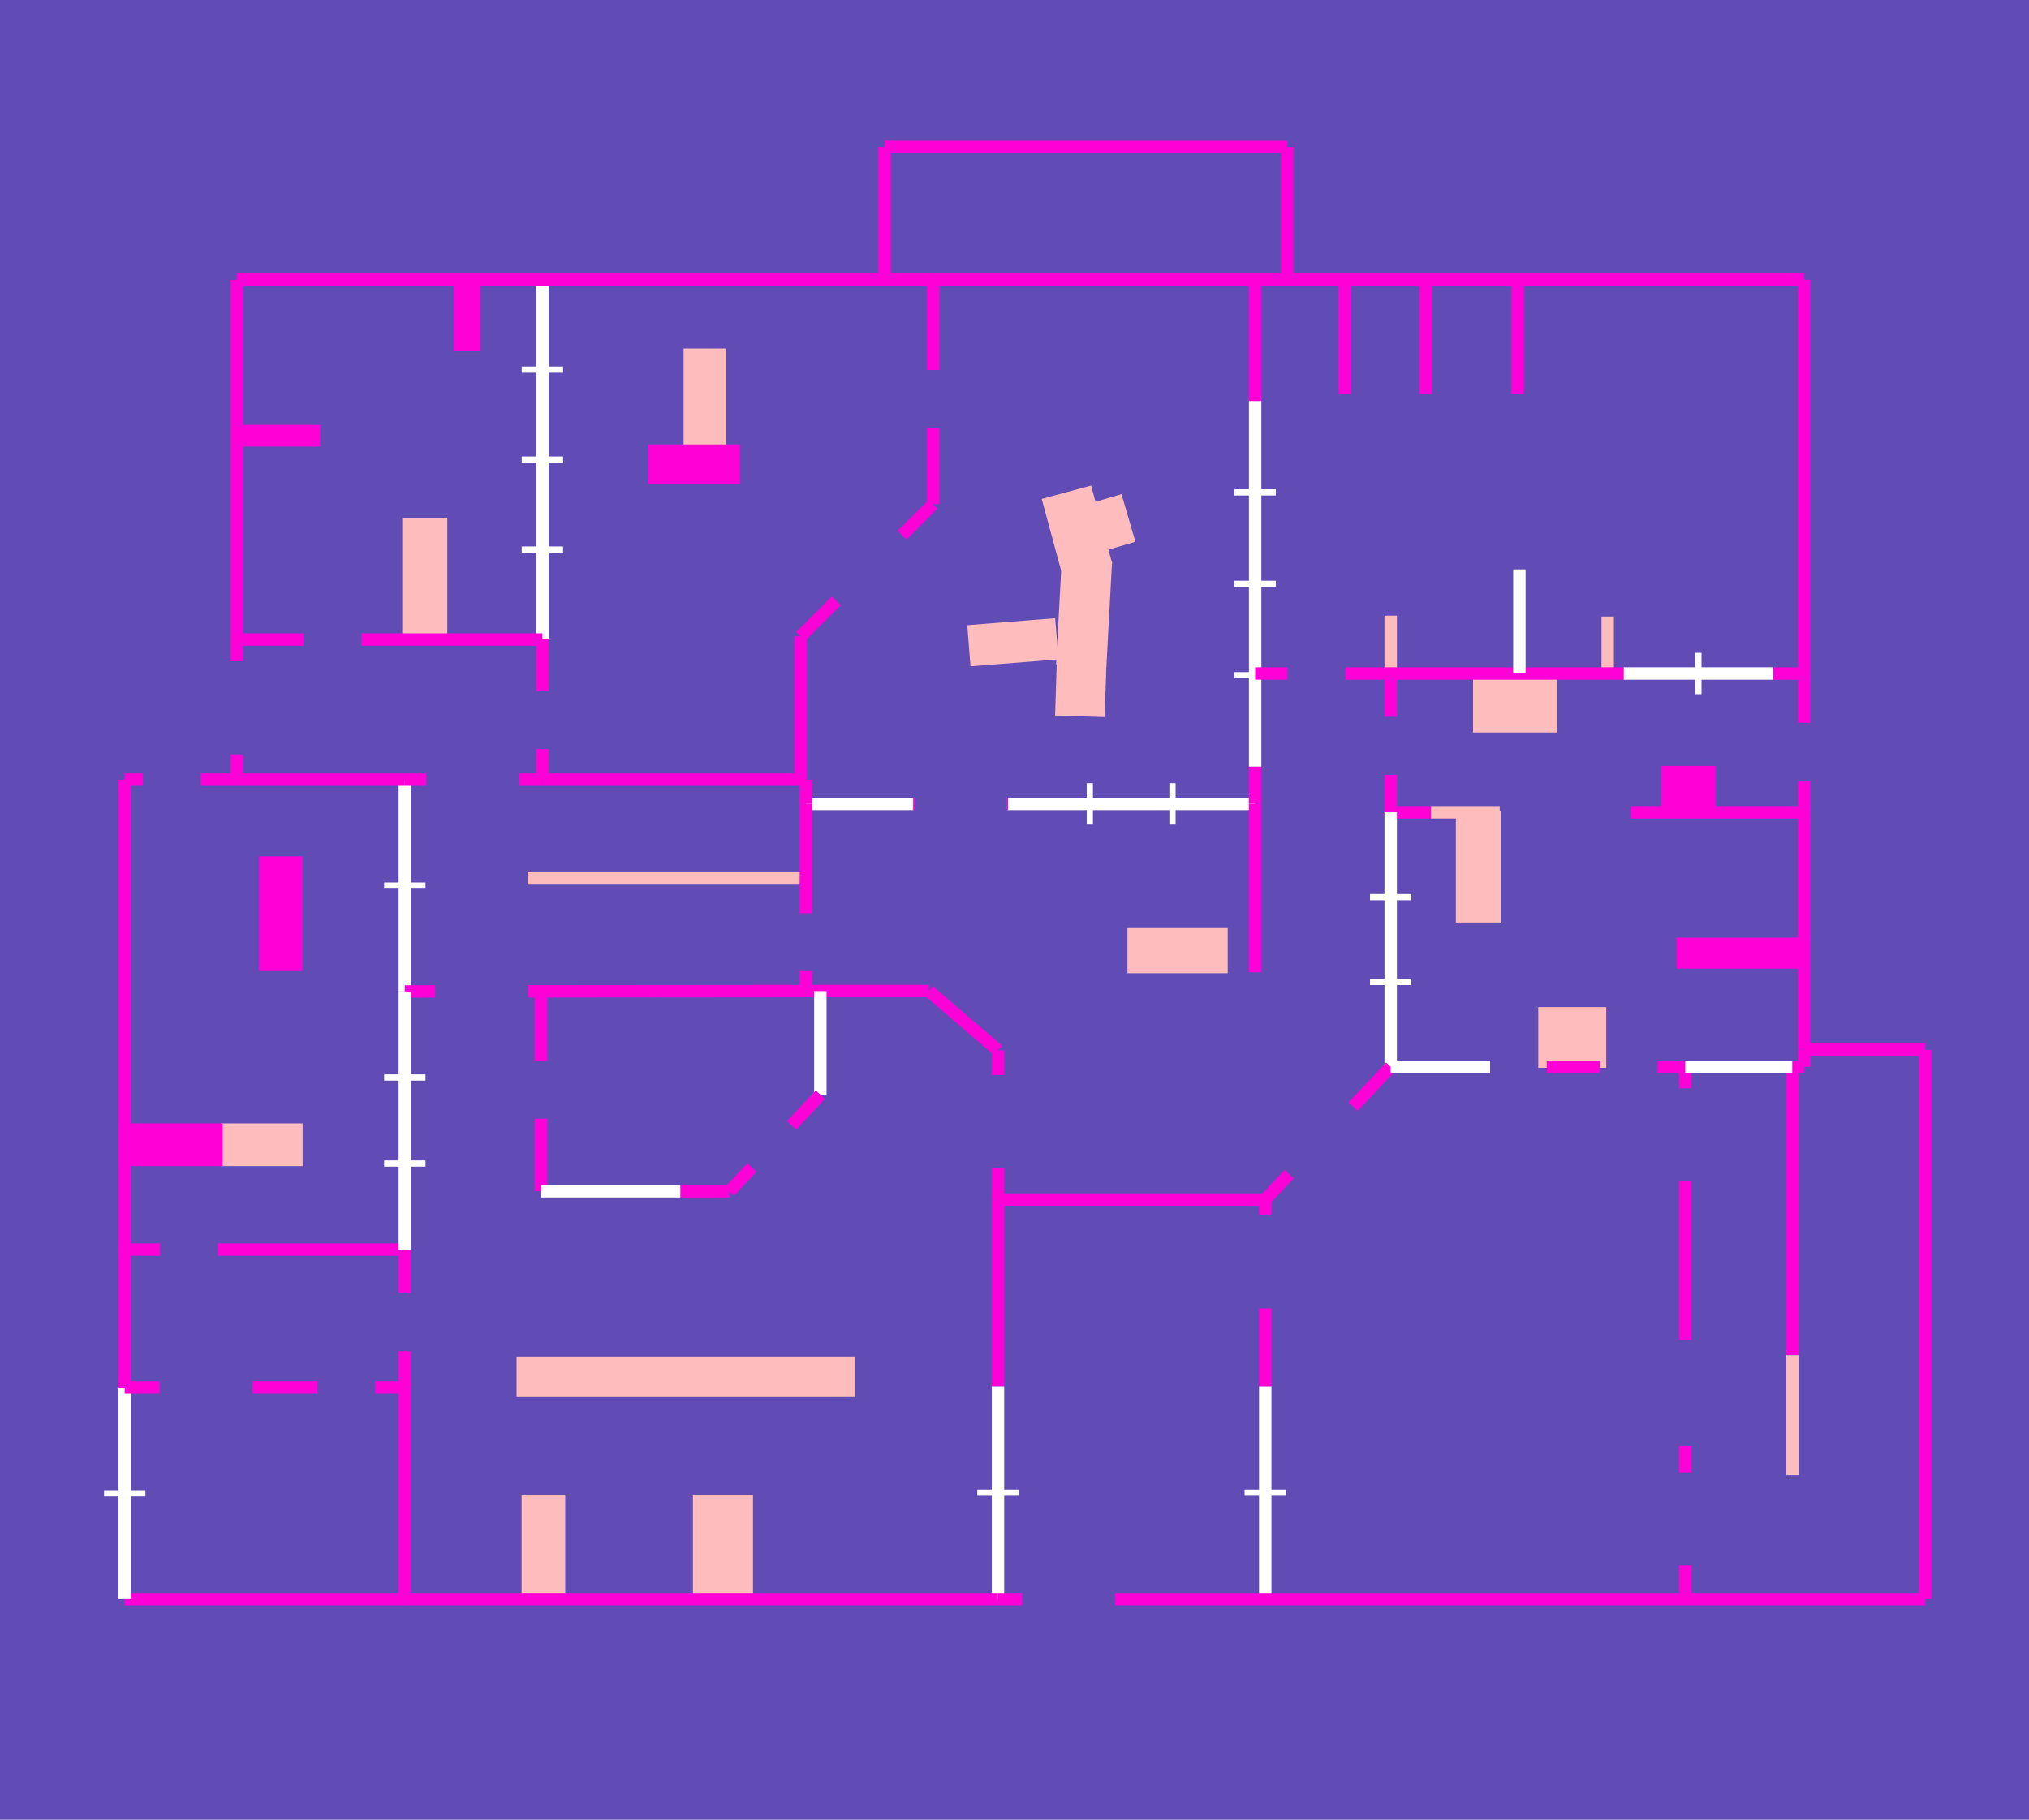
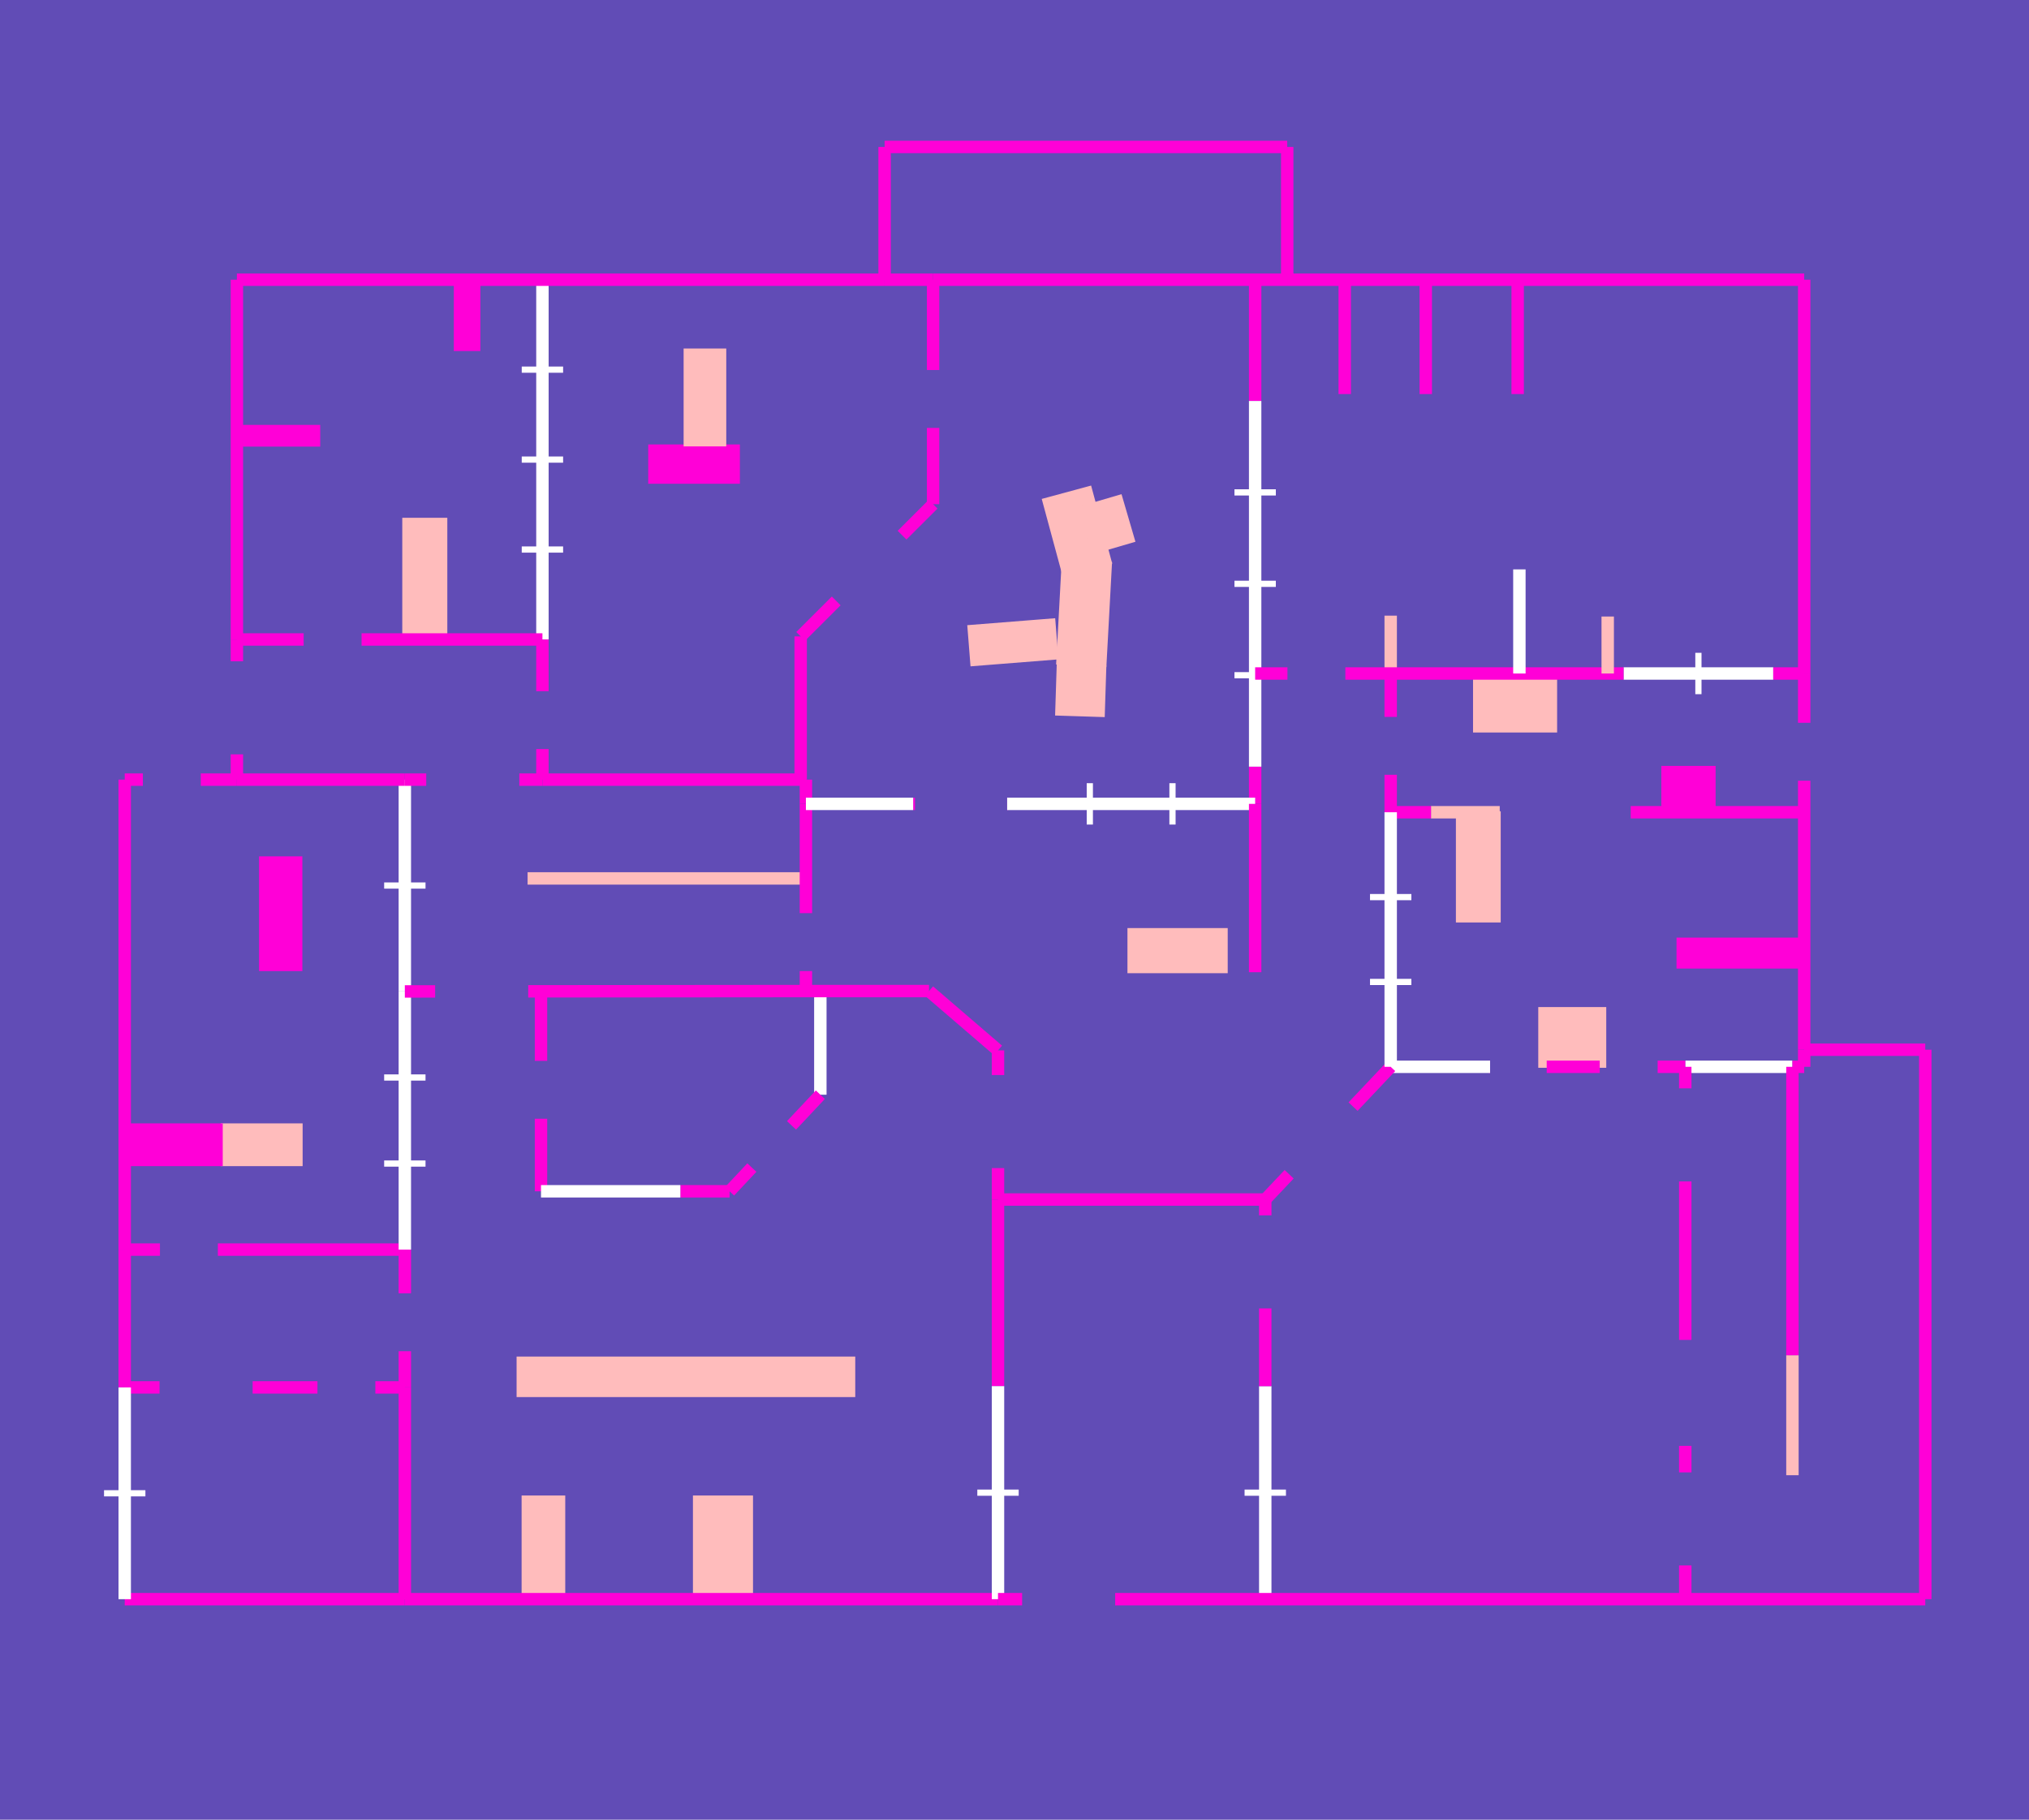
<svg xmlns="http://www.w3.org/2000/svg" viewBox="-377 -377 777 697">
  <rect fill="#614CB6" height="697" width="777" x="-377" y="-377" />
-   <path d="M-193.416,269.863 L-202.838,269.863 L-202.838,242.925 L-193.416,242.925 z" fill="#FF00D7" stroke="#FF00D7" stroke-width="0.75" transform="scale(1, -1)" />
-   <path d="M-99.254,206.386 L-114.834,206.386 L-114.834,243.13 L-99.254,243.13 z" fill="#FFBCBC" stroke="#FFBCBC" stroke-width="0.75" transform="scale(1, -1)" />
-   <path d="M265.394,17.485 L313.915,17.485 L313.915,6.38 L265.394,6.38 z" fill="#FF00D7" stroke="#FF00D7" stroke-width="0.75" transform="scale(1, -1)" />
  <path d="M48.464,161.39 L46.319,121.838 L27.826,122.841 L29.971,162.393 z" fill="#FFBCBC" stroke="#FFBCBC" stroke-width="0.75" transform="scale(1, -1)" />
-   <path d="M22.388,185.631 L40.575,190.551 L48.464,161.39 L30.277,156.47 z" fill="#FFBCBC" stroke="#FFBCBC" stroke-width="0.75" transform="scale(1, -1)" />
-   <path d="M-261.587,5.419 L-277.423,5.419 L-277.423,48.611 L-261.587,48.611 z" fill="#FF00D7" stroke="#FF00D7" stroke-width="0.75" transform="scale(1, -1)" />
-   <path d="M237.735,-9.118 L212.451,-9.118 L212.451,-31.624 L237.735,-31.624 z" fill="#FFBCBC" stroke="#FFBCBC" stroke-width="0.75" transform="scale(1, -1)" />
-   <path d="M259.569,65.878 L279.616,65.878 L279.616,83.256 L259.569,83.256 z" fill="#FF00D7" stroke="#FF00D7" stroke-width="0.75" transform="scale(1, -1)" />
-   <path d="M-4.996,122.172 L-6.187,137.188 L26.738,139.799 L27.929,124.783 z" fill="#FFBCBC" stroke="#FFBCBC" stroke-width="0.75" transform="scale(1, -1)" />
-   <path d="M-292.08,-53.668 L-261.484,-53.668 L-261.484,-69.298 L-292.08,-69.298 z" fill="#FFBCBC" stroke="#FFBCBC" stroke-width="0.75" transform="scale(1, -1)" />
-   <path d="M-160.915,-196.204 L-176.877,-196.204 L-176.877,-235.539 L-160.915,-235.539 z" fill="#FFBCBC" stroke="#FFBCBC" stroke-width="0.75" transform="scale(1, -1)" />
-   <path d="M-222.576,132.058 L-206.076,132.058 L-206.076,178.293 L-222.576,178.293 z" fill="#FFBCBC" stroke="#FFBCBC" stroke-width="0.75" transform="scale(1, -1)" />
-   <path d="M55.131,21.139 L92.773,21.139 L92.773,4.603 L55.131,4.603 z" fill="#FFBCBC" stroke="#FFBCBC" stroke-width="0.75" transform="scale(1, -1)" />
-   <path d="M-128.392,206.386 L-94.039,206.386 L-94.039,192.075 L-128.392,192.075 z" fill="#FF00D7" stroke="#FF00D7" stroke-width="0.75" transform="scale(1, -1)" />
-   <path d="M57.347,169.74 L41.021,164.968 L35.905,182.47 L52.231,187.242 z" fill="#FFBCBC" stroke="#FFBCBC" stroke-width="0.75" transform="scale(1, -1)" />
  <path d="M27.433,103.294 L28.047,122.436 L46.298,121.851 L45.685,102.709 z" fill="#FFBCBC" stroke="#FFBCBC" stroke-width="0.75" transform="scale(1, -1)" />
  <path d="M-286.286,206.316 L-254.744,206.316 L-254.744,213.869 L-286.286,213.869 z" fill="#FF00D7" stroke="#FF00D7" stroke-width="0.75" transform="scale(1, -1)" />
+   <path d="M237.735,-9.118 L212.451,-9.118 L212.451,-31.624 L237.735,-31.624 z" fill="#FFBCBC" stroke="#FFBCBC" stroke-width="0.75" transform="scale(1, -1)" />
+   <path d="M-89.014,-196.204 L-111.264,-196.204 L-111.264,-235.539 L-89.014,-235.539 z" fill="#FFBCBC" stroke="#FFBCBC" stroke-width="0.75" transform="scale(1, -1)" />
+   <path d="M-193.416,269.863 L-202.838,269.863 L-202.838,242.925 L-193.416,242.925 z" fill="#FF00D7" stroke="#FF00D7" stroke-width="0.75" transform="scale(1, -1)" />
+   <path d="M-292.08,-53.668 L-261.484,-53.668 L-261.484,-69.298 L-292.08,-69.298 z" fill="#FFBCBC" stroke="#FFBCBC" stroke-width="0.75" transform="scale(1, -1)" />
+   <path d="M265.394,17.485 L313.915,17.485 L313.915,6.38 L265.394,6.38 z" fill="#FF00D7" stroke="#FF00D7" stroke-width="0.75" transform="scale(1, -1)" />
+   <path d="M218.917,119.027 L187.47,119.027 L187.47,96.802 L218.917,96.802 z" fill="#FFBCBC" stroke="#FFBCBC" stroke-width="0.75" transform="scale(1, -1)" />
+   <path d="M-160.915,-196.204 L-176.877,-196.204 L-176.877,-235.539 L-160.915,-235.539 z" fill="#FFBCBC" stroke="#FFBCBC" stroke-width="0.75" transform="scale(1, -1)" />
+   <path d="M259.569,65.878 L279.616,65.878 L279.616,83.256 L259.569,83.256 z" fill="#FF00D7" stroke="#FF00D7" stroke-width="0.75" transform="scale(1, -1)" />
+   <path d="M22.388,185.631 L40.575,190.551 L48.464,161.39 L30.277,156.47 z" fill="#FFBCBC" stroke="#FFBCBC" stroke-width="0.75" transform="scale(1, -1)" />
+   <path d="M-4.996,122.172 L-6.187,137.188 L26.738,139.799 L27.929,124.783 z" fill="#FFBCBC" stroke="#FFBCBC" stroke-width="0.75" transform="scale(1, -1)" />
+   <path d="M-128.392,206.386 L-94.039,206.386 L-94.039,192.075 L-128.392,192.075 z" fill="#FF00D7" stroke="#FF00D7" stroke-width="0.75" transform="scale(1, -1)" />
+   <path d="M-261.587,5.419 L-277.423,5.419 L-277.423,48.611 L-261.587,48.611 z" fill="#FF00D7" stroke="#FF00D7" stroke-width="0.75" transform="scale(1, -1)" />
+   <path d="M55.131,21.139 L92.773,21.139 L92.773,4.603 L55.131,4.603 z" fill="#FFBCBC" stroke="#FFBCBC" stroke-width="0.75" transform="scale(1, -1)" />
+   <path d="M-222.576,132.058 L-206.076,132.058 L-206.076,178.293 L-222.576,178.293 z" fill="#FFBCBC" stroke="#FFBCBC" stroke-width="0.75" transform="scale(1, -1)" />
+   <path d="M57.347,169.74 L41.021,164.968 L35.905,182.47 L52.231,187.242 z" fill="#FFBCBC" stroke="#FFBCBC" stroke-width="0.75" transform="scale(1, -1)" />
+   <path d="M-99.254,206.386 L-114.834,206.386 L-114.834,243.13 L-99.254,243.13 z" fill="#FFBCBC" stroke="#FFBCBC" stroke-width="0.75" transform="scale(1, -1)" />
  <path d="M180.909,24.038 L197.318,24.038 L197.318,65.878 L180.909,65.878 z" fill="#FFBCBC" stroke="#FFBCBC" stroke-width="0.75" transform="scale(1, -1)" />
-   <path d="M-89.014,-196.204 L-111.264,-196.204 L-111.264,-235.539 L-89.014,-235.539 z" fill="#FFBCBC" stroke="#FFBCBC" stroke-width="0.75" transform="scale(1, -1)" />
  <path d="M-178.797,-142.984 L-49.859,-142.984 L-49.859,-157.753 L-178.797,-157.753 z" fill="#FFBCBC" stroke="#FFBCBC" stroke-width="0.75" transform="scale(1, -1)" />
  <path d="M-329.237,-69.298 L-292.08,-69.298 L-292.08,-53.668 L-329.237,-53.668 z" fill="#FF00D7" stroke="#FF00D7" stroke-width="0.75" transform="scale(1, -1)" />
-   <path d="M218.917,119.027 L187.47,119.027 L187.47,96.802 L218.917,96.802 z" fill="#FFBCBC" stroke="#FFBCBC" stroke-width="0.75" transform="scale(1, -1)" />
-   <path d="M-116.455,-79.306 L-97.608,-79.306 z" fill="none" stroke="#FF00D7" stroke-width="4.752" transform="scale(1, -1)" />
+   <path d="M313.915,119.027 L313.915,100.145 z" fill="none" stroke="#FF00D7" stroke-width="4.752" transform="scale(1, -1)" />
+   <path d="M313.915,77.967 L313.915,-25.081 z" fill="none" stroke="#FF00D7" stroke-width="4.752" transform="scale(1, -1)" />
+   <path d="M5.182,-82.46 L5.182,-70.421 z" fill="none" stroke="#FF00D7" stroke-width="4.752" transform="scale(1, -1)" />
+   <path d="M5.182,-34.778 L5.182,-25.327 z" fill="none" stroke="#FF00D7" stroke-width="4.752" transform="scale(1, -1)" />
+   <path d="M5.182,-82.46 L5.182,-153.95 z" fill="none" stroke="#FF00D7" stroke-width="4.752" transform="scale(1, -1)" />
+   <path d="M103.656,269.863 L103.656,223.411 z" fill="none" stroke="#FF00D7" stroke-width="4.752" transform="scale(1, -1)" />
+   <path d="M8.687,69.09 L9.055,69.09 z" fill="none" stroke="#FF00D7" stroke-width="4.752" transform="scale(1, -1)" />
+   <path d="M-26.589,69.09 L-27.305,69.09 z" fill="none" stroke="#FF00D7" stroke-width="4.752" transform="scale(1, -1)" />
+   <path d="M309.407,-31.624 L268.367,-31.624 z" fill="none" stroke="#FFFFFF" stroke-width="4.752" transform="scale(1, -1)" />
+   <path d="M-62.85,-2.617 L-62.85,-42.309 z" fill="none" stroke="#FFFFFF" stroke-width="4.752" transform="scale(1, -1)" />
+   <path d="M-97.608,-79.306 L-89.074,-70.222 z" fill="none" stroke="#FF00D7" stroke-width="4.752" transform="scale(1, -1)" />
+   <path d="M-73.889,-54.059 L-62.85,-42.309 z" fill="none" stroke="#FF00D7" stroke-width="4.752" transform="scale(1, -1)" />
+   <path d="M247.474,65.878 L313.915,65.878 z" fill="none" stroke="#FF00D7" stroke-width="4.752" transform="scale(1, -1)" />
+   <path d="M313.915,119.027 L313.915,269.863 z" fill="none" stroke="#FF00D7" stroke-width="4.752" transform="scale(1, -1)" />
+   <path d="M-38.241,320.713 L-38.241,269.863 z" fill="none" stroke="#FF00D7" stroke-width="4.752" transform="scale(1, -1)" />
+   <path d="M-329.237,-235.539 L-221.969,-235.539 z" fill="none" stroke="#FF00D7" stroke-width="4.752" transform="scale(1, -1)" />
+   <path d="M-329.237,78.373 L-329.237,-101.643 z" fill="none" stroke="#FF00D7" stroke-width="4.752" transform="scale(1, -1)" />
+   <path d="M313.915,269.863 L115.932,269.863 z" fill="none" stroke="#FF00D7" stroke-width="4.752" transform="scale(1, -1)" />
+   <path d="M155.563,141.184 L155.563,119.027 z" fill="none" stroke="#FFBCBC" stroke-width="4.752" transform="scale(1, -1)" />
+   <path d="M313.915,-31.624 L309.407,-31.624 z" fill="none" stroke="#FF00D7" stroke-width="4.752" transform="scale(1, -1)" />
+   <path d="M168.991,226.063 L168.991,269.863 z" fill="none" stroke="#FF00D7" stroke-width="4.752" transform="scale(1, -1)" />
+   <path d="M107.528,-153.95 L107.528,-235.539 z" fill="none" stroke="#FFFFFF" stroke-width="4.752" transform="scale(1, -1)" />
+   <path d="M99.608,-194.744 L115.449,-194.744 z" fill="none" stroke="#FFFFFF" stroke-width="2.376" transform="scale(1, -1)" />
+   <path d="M197.318,65.878 L170.991,65.878 z" fill="none" stroke="#FFBCBC" stroke-width="4.752" transform="scale(1, -1)" />
+   <path d="M-221.969,-2.759 L-221.969,78.373 z" fill="none" stroke="#FFFFFF" stroke-width="4.752" transform="scale(1, -1)" />
+   <path d="M-214.048,37.807 L-229.889,37.807 z" fill="none" stroke="#FFFFFF" stroke-width="2.376" transform="scale(1, -1)" />
+   <path d="M313.915,-25.081 L360.278,-25.081 z" fill="none" stroke="#FF00D7" stroke-width="4.752" transform="scale(1, -1)" />
+   <path d="M-70.386,78.373 L-169.279,78.373 z" fill="none" stroke="#FF00D7" stroke-width="4.752" transform="scale(1, -1)" />
+   <path d="M-221.969,-154.427 L-221.969,-140.566 z" fill="none" stroke="#FF00D7" stroke-width="4.752" transform="scale(1, -1)" />
+   <path d="M-221.969,-118.388 L-221.969,-101.643 z" fill="none" stroke="#FF00D7" stroke-width="4.752" transform="scale(1, -1)" />
+   <path d="M360.278,-235.539 L360.278,-25.081 z" fill="none" stroke="#FF00D7" stroke-width="4.752" transform="scale(1, -1)" />
+   <path d="M309.407,-188.064 L309.407,-142.095 z" fill="none" stroke="#FFBCBC" stroke-width="4.752" transform="scale(1, -1)" />
+   <path d="M-70.386,133.239 L-56.777,146.827 z" fill="none" stroke="#FF00D7" stroke-width="4.752" transform="scale(1, -1)" />
+   <path d="M-31.553,172.011 L-19.669,183.876 z" fill="none" stroke="#FF00D7" stroke-width="4.752" transform="scale(1, -1)" />
+   <path d="M-19.669,183.876 L-19.669,213.09 z" fill="none" stroke="#FF00D7" stroke-width="4.752" transform="scale(1, -1)" />
+   <path d="M-19.669,235.268 L-19.669,269.863 z" fill="none" stroke="#FF00D7" stroke-width="4.752" transform="scale(1, -1)" />
+   <path d="M-169.279,269.863 L-169.279,132.058 z" fill="none" stroke="#FFFFFF" stroke-width="4.752" transform="scale(1, -1)" />
+   <path d="M-177.2,235.412 L-161.359,235.412 z" fill="none" stroke="#FFFFFF" stroke-width="2.376" transform="scale(1, -1)" />
+   <path d="M-177.2,200.961 L-161.359,200.961 z" fill="none" stroke="#FFFFFF" stroke-width="2.376" transform="scale(1, -1)" />
+   <path d="M-177.2,166.51 L-161.359,166.51 z" fill="none" stroke="#FFFFFF" stroke-width="2.376" transform="scale(1, -1)" />
+   <path d="M-221.969,78.373 L-286.286,78.373 z" fill="none" stroke="#FF00D7" stroke-width="4.752" transform="scale(1, -1)" />
+   <path d="M-286.286,78.373 L-286.286,88.059 z" fill="none" stroke="#FF00D7" stroke-width="4.752" transform="scale(1, -1)" />
+   <path d="M-286.286,123.702 L-286.286,132.058 z" fill="none" stroke="#FF00D7" stroke-width="4.752" transform="scale(1, -1)" />
+   <path d="M103.656,69.09 L103.656,83.346 z" fill="none" stroke="#FF00D7" stroke-width="4.752" transform="scale(1, -1)" />
+   <path d="M137.963,269.863 L137.963,226.063 z" fill="none" stroke="#FF00D7" stroke-width="4.752" transform="scale(1, -1)" />
+   <path d="M-221.969,-235.539 L-221.969,-154.427 z" fill="none" stroke="#FF00D7" stroke-width="4.752" transform="scale(1, -1)" />
+   <path d="M-329.237,-101.643 L-329.237,-154.427 z" fill="none" stroke="#FF00D7" stroke-width="4.752" transform="scale(1, -1)" />
+   <path d="M107.528,-82.46 L5.182,-82.46 z" fill="none" stroke="#FF00D7" stroke-width="4.752" transform="scale(1, -1)" />
+   <path d="M5.182,-25.327 L-21.237,-2.617 z" fill="none" stroke="#FF00D7" stroke-width="4.752" transform="scale(1, -1)" />
+   <path d="M-70.386,133.239 L-70.386,78.373 z" fill="none" stroke="#FF00D7" stroke-width="4.752" transform="scale(1, -1)" />
+   <path d="M155.563,119.027 L155.563,102.406 z" fill="none" stroke="#FF00D7" stroke-width="4.752" transform="scale(1, -1)" />
+   <path d="M155.563,80.228 L155.563,65.878 z" fill="none" stroke="#FF00D7" stroke-width="4.752" transform="scale(1, -1)" />
  <path d="M8.687,69.09 L103.656,69.09 z" fill="none" stroke="#FFFFFF" stroke-width="4.752" transform="scale(1, -1)" />
  <path d="M40.344,61.169 L40.344,77.01 z" fill="none" stroke="#FFFFFF" stroke-width="2.376" transform="scale(1, -1)" />
  <path d="M72,61.169 L72,77.01 z" fill="none" stroke="#FFFFFF" stroke-width="2.376" transform="scale(1, -1)" />
  <path d="M103.656,223.411 L103.656,83.346 z" fill="none" stroke="#FFFFFF" stroke-width="4.752" transform="scale(1, -1)" />
  <path d="M95.735,188.395 L111.576,188.395 z" fill="none" stroke="#FFFFFF" stroke-width="2.376" transform="scale(1, -1)" />
  <path d="M95.735,153.378 L111.576,153.378 z" fill="none" stroke="#FFFFFF" stroke-width="2.376" transform="scale(1, -1)" />
  <path d="M95.735,118.362 L111.576,118.362 z" fill="none" stroke="#FFFFFF" stroke-width="2.376" transform="scale(1, -1)" />
-   <path d="M313.915,-25.081 L313.915,-31.624 z" fill="none" stroke="#FF00D7" stroke-width="4.752" transform="scale(1, -1)" />
-   <path d="M309.407,-142.095 L309.407,-31.624 z" fill="none" stroke="#FF00D7" stroke-width="4.752" transform="scale(1, -1)" />
-   <path d="M-221.969,-154.427 L-221.969,-140.566 z" fill="none" stroke="#FF00D7" stroke-width="4.752" transform="scale(1, -1)" />
-   <path d="M-221.969,-118.388 L-221.969,-101.643 z" fill="none" stroke="#FF00D7" stroke-width="4.752" transform="scale(1, -1)" />
-   <path d="M360.278,-235.539 L360.278,-25.081 z" fill="none" stroke="#FF00D7" stroke-width="4.752" transform="scale(1, -1)" />
-   <path d="M155.563,65.878 L170.991,65.878 z" fill="none" stroke="#FF00D7" stroke-width="4.752" transform="scale(1, -1)" />
-   <path d="M268.367,-176.816 L268.367,-186.977 z" fill="none" stroke="#FF00D7" stroke-width="4.752" transform="scale(1, -1)" />
-   <path d="M268.367,-222.621 L268.367,-235.539 z" fill="none" stroke="#FF00D7" stroke-width="4.752" transform="scale(1, -1)" />
-   <path d="M-286.286,78.373 L-300.112,78.373 z" fill="none" stroke="#FF00D7" stroke-width="4.752" transform="scale(1, -1)" />
-   <path d="M-322.29,78.373 L-329.237,78.373 z" fill="none" stroke="#FF00D7" stroke-width="4.752" transform="scale(1, -1)" />
-   <path d="M-70.386,78.373 L-169.279,78.373 z" fill="none" stroke="#FF00D7" stroke-width="4.752" transform="scale(1, -1)" />
-   <path d="M8.687,69.09 L9.055,69.09 z" fill="none" stroke="#FF00D7" stroke-width="4.752" transform="scale(1, -1)" />
-   <path d="M-26.589,69.09 L-27.305,69.09 z" fill="none" stroke="#FF00D7" stroke-width="4.752" transform="scale(1, -1)" />
-   <path d="M-221.969,-2.759 L-221.969,78.373 z" fill="none" stroke="#FFFFFF" stroke-width="4.752" transform="scale(1, -1)" />
-   <path d="M-214.048,37.807 L-229.889,37.807 z" fill="none" stroke="#FFFFFF" stroke-width="2.376" transform="scale(1, -1)" />
-   <path d="M168.991,226.063 L168.991,269.863 z" fill="none" stroke="#FF00D7" stroke-width="4.752" transform="scale(1, -1)" />
-   <path d="M-329.237,-235.539 L-221.969,-235.539 z" fill="none" stroke="#FF00D7" stroke-width="4.752" transform="scale(1, -1)" />
-   <path d="M-221.969,-101.643 L-293.573,-101.643 z" fill="none" stroke="#FF00D7" stroke-width="4.752" transform="scale(1, -1)" />
-   <path d="M-315.751,-101.643 L-329.237,-101.643 z" fill="none" stroke="#FF00D7" stroke-width="4.752" transform="scale(1, -1)" />
-   <path d="M-174.962,40.534 L-68.382,40.534 z" fill="none" stroke="#FFBCBC" stroke-width="4.752" transform="scale(1, -1)" />
+   <path d="M-38.241,320.713 L115.932,320.713 z" fill="none" stroke="#FF00D7" stroke-width="4.752" transform="scale(1, -1)" />
+   <path d="M244.74,119.027 L302.063,119.027 z" fill="none" stroke="#FFFFFF" stroke-width="4.752" transform="scale(1, -1)" />
+   <path d="M273.401,111.107 L273.401,126.948 z" fill="none" stroke="#FFFFFF" stroke-width="2.376" transform="scale(1, -1)" />
+   <path d="M103.656,4.603 L103.656,69.09 z" fill="none" stroke="#FF00D7" stroke-width="4.752" transform="scale(1, -1)" />
+   <path d="M-19.669,269.863 L-38.241,269.863 z" fill="none" stroke="#FF00D7" stroke-width="4.752" transform="scale(1, -1)" />
+   <path d="M-169.279,78.373 L-178.127,78.373 z" fill="none" stroke="#FF00D7" stroke-width="4.752" transform="scale(1, -1)" />
+   <path d="M-213.77,78.373 L-221.969,78.373 z" fill="none" stroke="#FF00D7" stroke-width="4.752" transform="scale(1, -1)" />
+   <path d="M-329.237,-154.427 L-315.902,-154.427 z" fill="none" stroke="#FF00D7" stroke-width="4.752" transform="scale(1, -1)" />
+   <path d="M-280.258,-154.427 L-255.436,-154.427 z" fill="none" stroke="#FF00D7" stroke-width="4.752" transform="scale(1, -1)" />
+   <path d="M-233.258,-154.427 L-221.969,-154.427 z" fill="none" stroke="#FF00D7" stroke-width="4.752" transform="scale(1, -1)" />
  <path d="M268.367,-31.624 L257.789,-31.624 z" fill="none" stroke="#FF00D7" stroke-width="4.752" transform="scale(1, -1)" />
  <path d="M235.611,-31.624 L215.309,-31.624 z" fill="none" stroke="#FF00D7" stroke-width="4.752" transform="scale(1, -1)" />
  <path d="M193.131,-31.624 L193.621,-31.624 z" fill="none" stroke="#FF00D7" stroke-width="4.752" transform="scale(1, -1)" />
-   <path d="M115.932,320.713 L115.932,269.863 z" fill="none" stroke="#FF00D7" stroke-width="4.752" transform="scale(1, -1)" />
-   <path d="M103.656,69.09 L103.656,83.346 z" fill="none" stroke="#FF00D7" stroke-width="4.752" transform="scale(1, -1)" />
  <path d="M268.367,-31.624 L268.367,-39.88 z" fill="none" stroke="#FF00D7" stroke-width="4.752" transform="scale(1, -1)" />
  <path d="M268.367,-75.524 L268.367,-136.231 z" fill="none" stroke="#FF00D7" stroke-width="4.752" transform="scale(1, -1)" />
+   <path d="M-21.237,-2.617 L-68.382,-2.617 z" fill="none" stroke="#FF00D7" stroke-width="4.752" transform="scale(1, -1)" />
+   <path d="M302.063,119.027 L313.915,119.027 z" fill="none" stroke="#FF00D7" stroke-width="4.752" transform="scale(1, -1)" />
+   <path d="M-286.286,78.373 L-300.112,78.373 z" fill="none" stroke="#FF00D7" stroke-width="4.752" transform="scale(1, -1)" />
+   <path d="M-322.29,78.373 L-329.237,78.373 z" fill="none" stroke="#FF00D7" stroke-width="4.752" transform="scale(1, -1)" />
+   <path d="M-38.241,269.863 L-286.286,269.863 z" fill="none" stroke="#FF00D7" stroke-width="4.752" transform="scale(1, -1)" />
  <path d="M-169.825,-2.759 L-169.825,-29.345 z" fill="none" stroke="#FF00D7" stroke-width="4.752" transform="scale(1, -1)" />
  <path d="M-169.825,-51.523 L-169.825,-79.306 z" fill="none" stroke="#FF00D7" stroke-width="4.752" transform="scale(1, -1)" />
-   <path d="M-70.386,133.239 L-56.777,146.827 z" fill="none" stroke="#FF00D7" stroke-width="4.752" transform="scale(1, -1)" />
-   <path d="M-31.553,172.011 L-19.669,183.876 z" fill="none" stroke="#FF00D7" stroke-width="4.752" transform="scale(1, -1)" />
-   <path d="M309.407,-31.624 L268.367,-31.624 z" fill="none" stroke="#FFFFFF" stroke-width="4.752" transform="scale(1, -1)" />
-   <path d="M-70.386,133.239 L-70.386,78.373 z" fill="none" stroke="#FF00D7" stroke-width="4.752" transform="scale(1, -1)" />
-   <path d="M-169.279,269.863 L-169.279,132.058 z" fill="none" stroke="#FFFFFF" stroke-width="4.752" transform="scale(1, -1)" />
-   <path d="M-177.2,235.412 L-161.359,235.412 z" fill="none" stroke="#FFFFFF" stroke-width="2.376" transform="scale(1, -1)" />
-   <path d="M-177.2,200.961 L-161.359,200.961 z" fill="none" stroke="#FFFFFF" stroke-width="2.376" transform="scale(1, -1)" />
-   <path d="M-177.2,166.51 L-161.359,166.51 z" fill="none" stroke="#FFFFFF" stroke-width="2.376" transform="scale(1, -1)" />
+   <path d="M-116.455,-79.306 L-97.608,-79.306 z" fill="none" stroke="#FF00D7" stroke-width="4.752" transform="scale(1, -1)" />
+   <path d="M-286.286,132.058 L-260.717,132.058 z" fill="none" stroke="#FF00D7" stroke-width="4.752" transform="scale(1, -1)" />
+   <path d="M-238.539,132.058 L-169.279,132.058 z" fill="none" stroke="#FF00D7" stroke-width="4.752" transform="scale(1, -1)" />
+   <path d="M313.915,-25.081 L313.915,-31.624 z" fill="none" stroke="#FF00D7" stroke-width="4.752" transform="scale(1, -1)" />
+   <path d="M-70.386,78.373 L-68.382,78.373 z" fill="none" stroke="#FF00D7" stroke-width="4.752" transform="scale(1, -1)" />
+   <path d="M-68.382,78.373 L-68.382,69.09 z" fill="none" stroke="#FF00D7" stroke-width="4.752" transform="scale(1, -1)" />
+   <path d="M115.932,269.863 L-19.669,269.863 z" fill="none" stroke="#FF00D7" stroke-width="4.752" transform="scale(1, -1)" />
+   <path d="M103.656,119.027 L116.024,119.027 z" fill="none" stroke="#FF00D7" stroke-width="4.752" transform="scale(1, -1)" />
+   <path d="M138.202,119.027 L244.74,119.027 z" fill="none" stroke="#FF00D7" stroke-width="4.752" transform="scale(1, -1)" />
+   <path d="M268.367,-176.816 L268.367,-186.977 z" fill="none" stroke="#FF00D7" stroke-width="4.752" transform="scale(1, -1)" />
+   <path d="M268.367,-222.621 L268.367,-235.539 z" fill="none" stroke="#FF00D7" stroke-width="4.752" transform="scale(1, -1)" />
+   <path d="M-174.962,40.534 L-68.382,40.534 z" fill="none" stroke="#FFBCBC" stroke-width="4.752" transform="scale(1, -1)" />
+   <path d="M-221.969,-101.643 L-293.573,-101.643 z" fill="none" stroke="#FF00D7" stroke-width="4.752" transform="scale(1, -1)" />
+   <path d="M-315.751,-101.643 L-329.237,-101.643 z" fill="none" stroke="#FF00D7" stroke-width="4.752" transform="scale(1, -1)" />
+   <path d="M204.845,158.904 L204.845,119.027 z" fill="none" stroke="#FFFFFF" stroke-width="4.752" transform="scale(1, -1)" />
+   <path d="M-68.382,69.09 L-68.382,27.23 z" fill="none" stroke="#FF00D7" stroke-width="4.752" transform="scale(1, -1)" />
+   <path d="M-68.382,5.052 L-68.382,-2.617 z" fill="none" stroke="#FF00D7" stroke-width="4.752" transform="scale(1, -1)" />
+   <path d="M193.621,-31.624 L155.563,-31.624 z" fill="none" stroke="#FFFFFF" stroke-width="4.752" transform="scale(1, -1)" />
+   <path d="M204.186,269.863 L204.186,226.063 z" fill="none" stroke="#FF00D7" stroke-width="4.752" transform="scale(1, -1)" />
+   <path d="M-169.825,-79.306 L-116.455,-79.306 z" fill="none" stroke="#FFFFFF" stroke-width="4.752" transform="scale(1, -1)" />
+   <path d="M115.932,320.713 L115.932,269.863 z" fill="none" stroke="#FF00D7" stroke-width="4.752" transform="scale(1, -1)" />
+   <path d="M-221.969,-101.643 L-221.969,-2.759 z" fill="none" stroke="#FFFFFF" stroke-width="4.752" transform="scale(1, -1)" />
+   <path d="M-214.048,-68.682 L-229.889,-68.682 z" fill="none" stroke="#FFFFFF" stroke-width="2.376" transform="scale(1, -1)" />
+   <path d="M-214.048,-35.72 L-229.889,-35.72 z" fill="none" stroke="#FFFFFF" stroke-width="2.376" transform="scale(1, -1)" />
+   <path d="M155.563,65.878 L170.991,65.878 z" fill="none" stroke="#FF00D7" stroke-width="4.752" transform="scale(1, -1)" />
+   <path d="M-221.969,-235.539 L5.182,-235.539 z" fill="none" stroke="#FF00D7" stroke-width="4.752" transform="scale(1, -1)" />
+   <path d="M155.563,-31.624 L141.153,-46.874 z" fill="none" stroke="#FF00D7" stroke-width="4.752" transform="scale(1, -1)" />
+   <path d="M116.673,-72.782 L107.528,-82.46 z" fill="none" stroke="#FF00D7" stroke-width="4.752" transform="scale(1, -1)" />
+   <path d="M-221.969,-2.759 L-210.368,-2.748 z" fill="none" stroke="#FF00D7" stroke-width="4.752" transform="scale(1, -1)" />
+   <path d="M-174.724,-2.715 L-68.382,-2.617 z" fill="none" stroke="#FF00D7" stroke-width="4.752" transform="scale(1, -1)" />
+   <path d="M309.407,-142.095 L309.407,-31.624 z" fill="none" stroke="#FF00D7" stroke-width="4.752" transform="scale(1, -1)" />
  <path d="M-329.237,-235.539 L-329.237,-154.427 z" fill="none" stroke="#FFFFFF" stroke-width="4.752" transform="scale(1, -1)" />
  <path d="M-321.316,-194.983 L-337.158,-194.983 z" fill="none" stroke="#FFFFFF" stroke-width="2.376" transform="scale(1, -1)" />
-   <path d="M137.963,269.863 L137.963,226.063 z" fill="none" stroke="#FF00D7" stroke-width="4.752" transform="scale(1, -1)" />
-   <path d="M107.528,-153.95 L107.528,-235.539 z" fill="none" stroke="#FFFFFF" stroke-width="4.752" transform="scale(1, -1)" />
-   <path d="M99.608,-194.744 L115.449,-194.744 z" fill="none" stroke="#FFFFFF" stroke-width="2.376" transform="scale(1, -1)" />
-   <path d="M-27.305,69.09 L-68.382,69.09 z" fill="none" stroke="#FFFFFF" stroke-width="4.752" transform="scale(1, -1)" />
+   <path d="M5.182,-153.95 L5.182,-235.539 z" fill="none" stroke="#FFFFFF" stroke-width="4.752" transform="scale(1, -1)" />
+   <path d="M-2.739,-194.744 L13.103,-194.744 z" fill="none" stroke="#FFFFFF" stroke-width="2.376" transform="scale(1, -1)" />
+   <path d="M107.528,-82.46 L107.528,-88.522 z" fill="none" stroke="#FF00D7" stroke-width="4.752" transform="scale(1, -1)" />
+   <path d="M107.528,-124.165 L107.528,-153.95 z" fill="none" stroke="#FF00D7" stroke-width="4.752" transform="scale(1, -1)" />
  <path d="M155.563,-31.624 L155.563,65.878 z" fill="none" stroke="#FFFFFF" stroke-width="4.752" transform="scale(1, -1)" />
  <path d="M163.484,0.877 L147.643,0.877 z" fill="none" stroke="#FFFFFF" stroke-width="2.376" transform="scale(1, -1)" />
  <path d="M163.484,33.377 L147.643,33.377 z" fill="none" stroke="#FFFFFF" stroke-width="2.376" transform="scale(1, -1)" />
-   <path d="M313.915,-31.624 L309.407,-31.624 z" fill="none" stroke="#FF00D7" stroke-width="4.752" transform="scale(1, -1)" />
-   <path d="M5.182,-82.46 L5.182,-70.421 z" fill="none" stroke="#FF00D7" stroke-width="4.752" transform="scale(1, -1)" />
-   <path d="M5.182,-34.778 L5.182,-25.327 z" fill="none" stroke="#FF00D7" stroke-width="4.752" transform="scale(1, -1)" />
-   <path d="M155.563,-31.624 L141.153,-46.874 z" fill="none" stroke="#FF00D7" stroke-width="4.752" transform="scale(1, -1)" />
-   <path d="M116.673,-72.782 L107.528,-82.46 z" fill="none" stroke="#FF00D7" stroke-width="4.752" transform="scale(1, -1)" />
-   <path d="M-21.237,-2.617 L-68.382,-2.617 z" fill="none" stroke="#FF00D7" stroke-width="4.752" transform="scale(1, -1)" />
-   <path d="M155.563,141.184 L155.563,119.027 z" fill="none" stroke="#FFBCBC" stroke-width="4.752" transform="scale(1, -1)" />
-   <path d="M155.563,119.027 L155.563,102.406 z" fill="none" stroke="#FF00D7" stroke-width="4.752" transform="scale(1, -1)" />
-   <path d="M155.563,80.228 L155.563,65.878 z" fill="none" stroke="#FF00D7" stroke-width="4.752" transform="scale(1, -1)" />
-   <path d="M197.318,65.878 L170.991,65.878 z" fill="none" stroke="#FFBCBC" stroke-width="4.752" transform="scale(1, -1)" />
-   <path d="M115.932,269.863 L-19.669,269.863 z" fill="none" stroke="#FF00D7" stroke-width="4.752" transform="scale(1, -1)" />
-   <path d="M204.186,269.863 L204.186,226.063 z" fill="none" stroke="#FF00D7" stroke-width="4.752" transform="scale(1, -1)" />
-   <path d="M-68.382,69.09 L-68.382,27.23 z" fill="none" stroke="#FF00D7" stroke-width="4.752" transform="scale(1, -1)" />
-   <path d="M-68.382,5.052 L-68.382,-2.617 z" fill="none" stroke="#FF00D7" stroke-width="4.752" transform="scale(1, -1)" />
-   <path d="M-329.237,78.373 L-329.237,-101.643 z" fill="none" stroke="#FF00D7" stroke-width="4.752" transform="scale(1, -1)" />
-   <path d="M-19.669,183.876 L-19.669,213.09 z" fill="none" stroke="#FF00D7" stroke-width="4.752" transform="scale(1, -1)" />
-   <path d="M-19.669,235.268 L-19.669,269.863 z" fill="none" stroke="#FF00D7" stroke-width="4.752" transform="scale(1, -1)" />
-   <path d="M244.74,119.027 L302.063,119.027 z" fill="none" stroke="#FFFFFF" stroke-width="4.752" transform="scale(1, -1)" />
-   <path d="M273.401,111.107 L273.401,126.948 z" fill="none" stroke="#FFFFFF" stroke-width="2.376" transform="scale(1, -1)" />
-   <path d="M-62.85,-2.617 L-62.85,-42.309 z" fill="none" stroke="#FFFFFF" stroke-width="4.752" transform="scale(1, -1)" />
-   <path d="M-329.237,-154.427 L-315.902,-154.427 z" fill="none" stroke="#FF00D7" stroke-width="4.752" transform="scale(1, -1)" />
-   <path d="M-280.258,-154.427 L-255.436,-154.427 z" fill="none" stroke="#FF00D7" stroke-width="4.752" transform="scale(1, -1)" />
-   <path d="M-233.258,-154.427 L-221.969,-154.427 z" fill="none" stroke="#FF00D7" stroke-width="4.752" transform="scale(1, -1)" />
-   <path d="M-221.969,-2.759 L-210.368,-2.748 z" fill="none" stroke="#FF00D7" stroke-width="4.752" transform="scale(1, -1)" />
-   <path d="M-174.724,-2.715 L-68.382,-2.617 z" fill="none" stroke="#FF00D7" stroke-width="4.752" transform="scale(1, -1)" />
-   <path d="M5.182,-153.95 L5.182,-235.539 z" fill="none" stroke="#FFFFFF" stroke-width="4.752" transform="scale(1, -1)" />
-   <path d="M-2.739,-194.744 L13.103,-194.744 z" fill="none" stroke="#FFFFFF" stroke-width="2.376" transform="scale(1, -1)" />
-   <path d="M-38.241,269.863 L-286.286,269.863 z" fill="none" stroke="#FF00D7" stroke-width="4.752" transform="scale(1, -1)" />
-   <path d="M-97.608,-79.306 L-89.074,-70.222 z" fill="none" stroke="#FF00D7" stroke-width="4.752" transform="scale(1, -1)" />
-   <path d="M-73.889,-54.059 L-62.85,-42.309 z" fill="none" stroke="#FF00D7" stroke-width="4.752" transform="scale(1, -1)" />
+   <path d="M-286.286,269.863 L-286.286,132.058 z" fill="none" stroke="#FF00D7" stroke-width="4.752" transform="scale(1, -1)" />
+   <path d="M360.278,-235.539 L50.06,-235.539 z" fill="none" stroke="#FF00D7" stroke-width="4.752" transform="scale(1, -1)" />
+   <path d="M14.417,-235.539 L5.182,-235.539 z" fill="none" stroke="#FF00D7" stroke-width="4.752" transform="scale(1, -1)" />
  <path d="M238.669,119.027 L238.669,140.852 z" fill="none" stroke="#FFBCBC" stroke-width="4.752" transform="scale(1, -1)" />
-   <path d="M103.656,269.863 L103.656,223.411 z" fill="none" stroke="#FF00D7" stroke-width="4.752" transform="scale(1, -1)" />
-   <path d="M-221.969,-101.643 L-221.969,-2.759 z" fill="none" stroke="#FFFFFF" stroke-width="4.752" transform="scale(1, -1)" />
-   <path d="M-214.048,-68.682 L-229.889,-68.682 z" fill="none" stroke="#FFFFFF" stroke-width="2.376" transform="scale(1, -1)" />
-   <path d="M-214.048,-35.72 L-229.889,-35.72 z" fill="none" stroke="#FFFFFF" stroke-width="2.376" transform="scale(1, -1)" />
-   <path d="M-169.825,-79.306 L-116.455,-79.306 z" fill="none" stroke="#FFFFFF" stroke-width="4.752" transform="scale(1, -1)" />
+   <path d="M-27.305,69.09 L-68.382,69.09 z" fill="none" stroke="#FFFFFF" stroke-width="4.752" transform="scale(1, -1)" />
  <path d="M-169.279,132.058 L-169.279,112.259 z" fill="none" stroke="#FF00D7" stroke-width="4.752" transform="scale(1, -1)" />
  <path d="M-169.279,90.081 L-169.279,78.373 z" fill="none" stroke="#FF00D7" stroke-width="4.752" transform="scale(1, -1)" />
-   <path d="M-221.969,-235.539 L5.182,-235.539 z" fill="none" stroke="#FF00D7" stroke-width="4.752" transform="scale(1, -1)" />
-   <path d="M313.915,-25.081 L360.278,-25.081 z" fill="none" stroke="#FF00D7" stroke-width="4.752" transform="scale(1, -1)" />
-   <path d="M107.528,-82.46 L107.528,-88.522 z" fill="none" stroke="#FF00D7" stroke-width="4.752" transform="scale(1, -1)" />
-   <path d="M107.528,-124.165 L107.528,-153.95 z" fill="none" stroke="#FF00D7" stroke-width="4.752" transform="scale(1, -1)" />
-   <path d="M302.063,119.027 L313.915,119.027 z" fill="none" stroke="#FF00D7" stroke-width="4.752" transform="scale(1, -1)" />
-   <path d="M193.621,-31.624 L155.563,-31.624 z" fill="none" stroke="#FFFFFF" stroke-width="4.752" transform="scale(1, -1)" />
-   <path d="M103.656,4.603 L103.656,69.09 z" fill="none" stroke="#FF00D7" stroke-width="4.752" transform="scale(1, -1)" />
-   <path d="M-68.382,78.373 L-68.382,69.09 z" fill="none" stroke="#FF00D7" stroke-width="4.752" transform="scale(1, -1)" />
-   <path d="M-221.969,78.373 L-286.286,78.373 z" fill="none" stroke="#FF00D7" stroke-width="4.752" transform="scale(1, -1)" />
-   <path d="M-38.241,320.713 L115.932,320.713 z" fill="none" stroke="#FF00D7" stroke-width="4.752" transform="scale(1, -1)" />
-   <path d="M-19.669,269.863 L-38.241,269.863 z" fill="none" stroke="#FF00D7" stroke-width="4.752" transform="scale(1, -1)" />
-   <path d="M313.915,119.027 L313.915,269.863 z" fill="none" stroke="#FF00D7" stroke-width="4.752" transform="scale(1, -1)" />
-   <path d="M309.407,-188.064 L309.407,-142.095 z" fill="none" stroke="#FFBCBC" stroke-width="4.752" transform="scale(1, -1)" />
-   <path d="M-38.241,320.713 L-38.241,269.863 z" fill="none" stroke="#FF00D7" stroke-width="4.752" transform="scale(1, -1)" />
-   <path d="M-286.286,269.863 L-286.286,132.058 z" fill="none" stroke="#FF00D7" stroke-width="4.752" transform="scale(1, -1)" />
-   <path d="M-286.286,78.373 L-286.286,88.059 z" fill="none" stroke="#FF00D7" stroke-width="4.752" transform="scale(1, -1)" />
-   <path d="M-286.286,123.702 L-286.286,132.058 z" fill="none" stroke="#FF00D7" stroke-width="4.752" transform="scale(1, -1)" />
-   <path d="M247.474,65.878 L313.915,65.878 z" fill="none" stroke="#FF00D7" stroke-width="4.752" transform="scale(1, -1)" />
-   <path d="M5.182,-25.327 L-21.237,-2.617 z" fill="none" stroke="#FF00D7" stroke-width="4.752" transform="scale(1, -1)" />
-   <path d="M-70.386,78.373 L-68.382,78.373 z" fill="none" stroke="#FF00D7" stroke-width="4.752" transform="scale(1, -1)" />
-   <path d="M-329.237,-101.643 L-329.237,-154.427 z" fill="none" stroke="#FF00D7" stroke-width="4.752" transform="scale(1, -1)" />
-   <path d="M-221.969,-235.539 L-221.969,-154.427 z" fill="none" stroke="#FF00D7" stroke-width="4.752" transform="scale(1, -1)" />
-   <path d="M313.915,119.027 L313.915,100.145 z" fill="none" stroke="#FF00D7" stroke-width="4.752" transform="scale(1, -1)" />
-   <path d="M313.915,77.967 L313.915,-25.081 z" fill="none" stroke="#FF00D7" stroke-width="4.752" transform="scale(1, -1)" />
-   <path d="M-286.286,132.058 L-260.717,132.058 z" fill="none" stroke="#FF00D7" stroke-width="4.752" transform="scale(1, -1)" />
-   <path d="M-238.539,132.058 L-169.279,132.058 z" fill="none" stroke="#FF00D7" stroke-width="4.752" transform="scale(1, -1)" />
-   <path d="M5.182,-82.46 L5.182,-153.95 z" fill="none" stroke="#FF00D7" stroke-width="4.752" transform="scale(1, -1)" />
-   <path d="M313.915,269.863 L115.932,269.863 z" fill="none" stroke="#FF00D7" stroke-width="4.752" transform="scale(1, -1)" />
-   <path d="M360.278,-235.539 L50.06,-235.539 z" fill="none" stroke="#FF00D7" stroke-width="4.752" transform="scale(1, -1)" />
-   <path d="M14.417,-235.539 L5.182,-235.539 z" fill="none" stroke="#FF00D7" stroke-width="4.752" transform="scale(1, -1)" />
-   <path d="M103.656,119.027 L116.024,119.027 z" fill="none" stroke="#FF00D7" stroke-width="4.752" transform="scale(1, -1)" />
-   <path d="M138.202,119.027 L244.74,119.027 z" fill="none" stroke="#FF00D7" stroke-width="4.752" transform="scale(1, -1)" />
-   <path d="M-169.279,78.373 L-178.127,78.373 z" fill="none" stroke="#FF00D7" stroke-width="4.752" transform="scale(1, -1)" />
-   <path d="M-213.77,78.373 L-221.969,78.373 z" fill="none" stroke="#FF00D7" stroke-width="4.752" transform="scale(1, -1)" />
-   <path d="M107.528,-82.46 L5.182,-82.46 z" fill="none" stroke="#FF00D7" stroke-width="4.752" transform="scale(1, -1)" />
-   <path d="M204.845,158.904 L204.845,119.027 z" fill="none" stroke="#FFFFFF" stroke-width="4.752" transform="scale(1, -1)" />
</svg>
